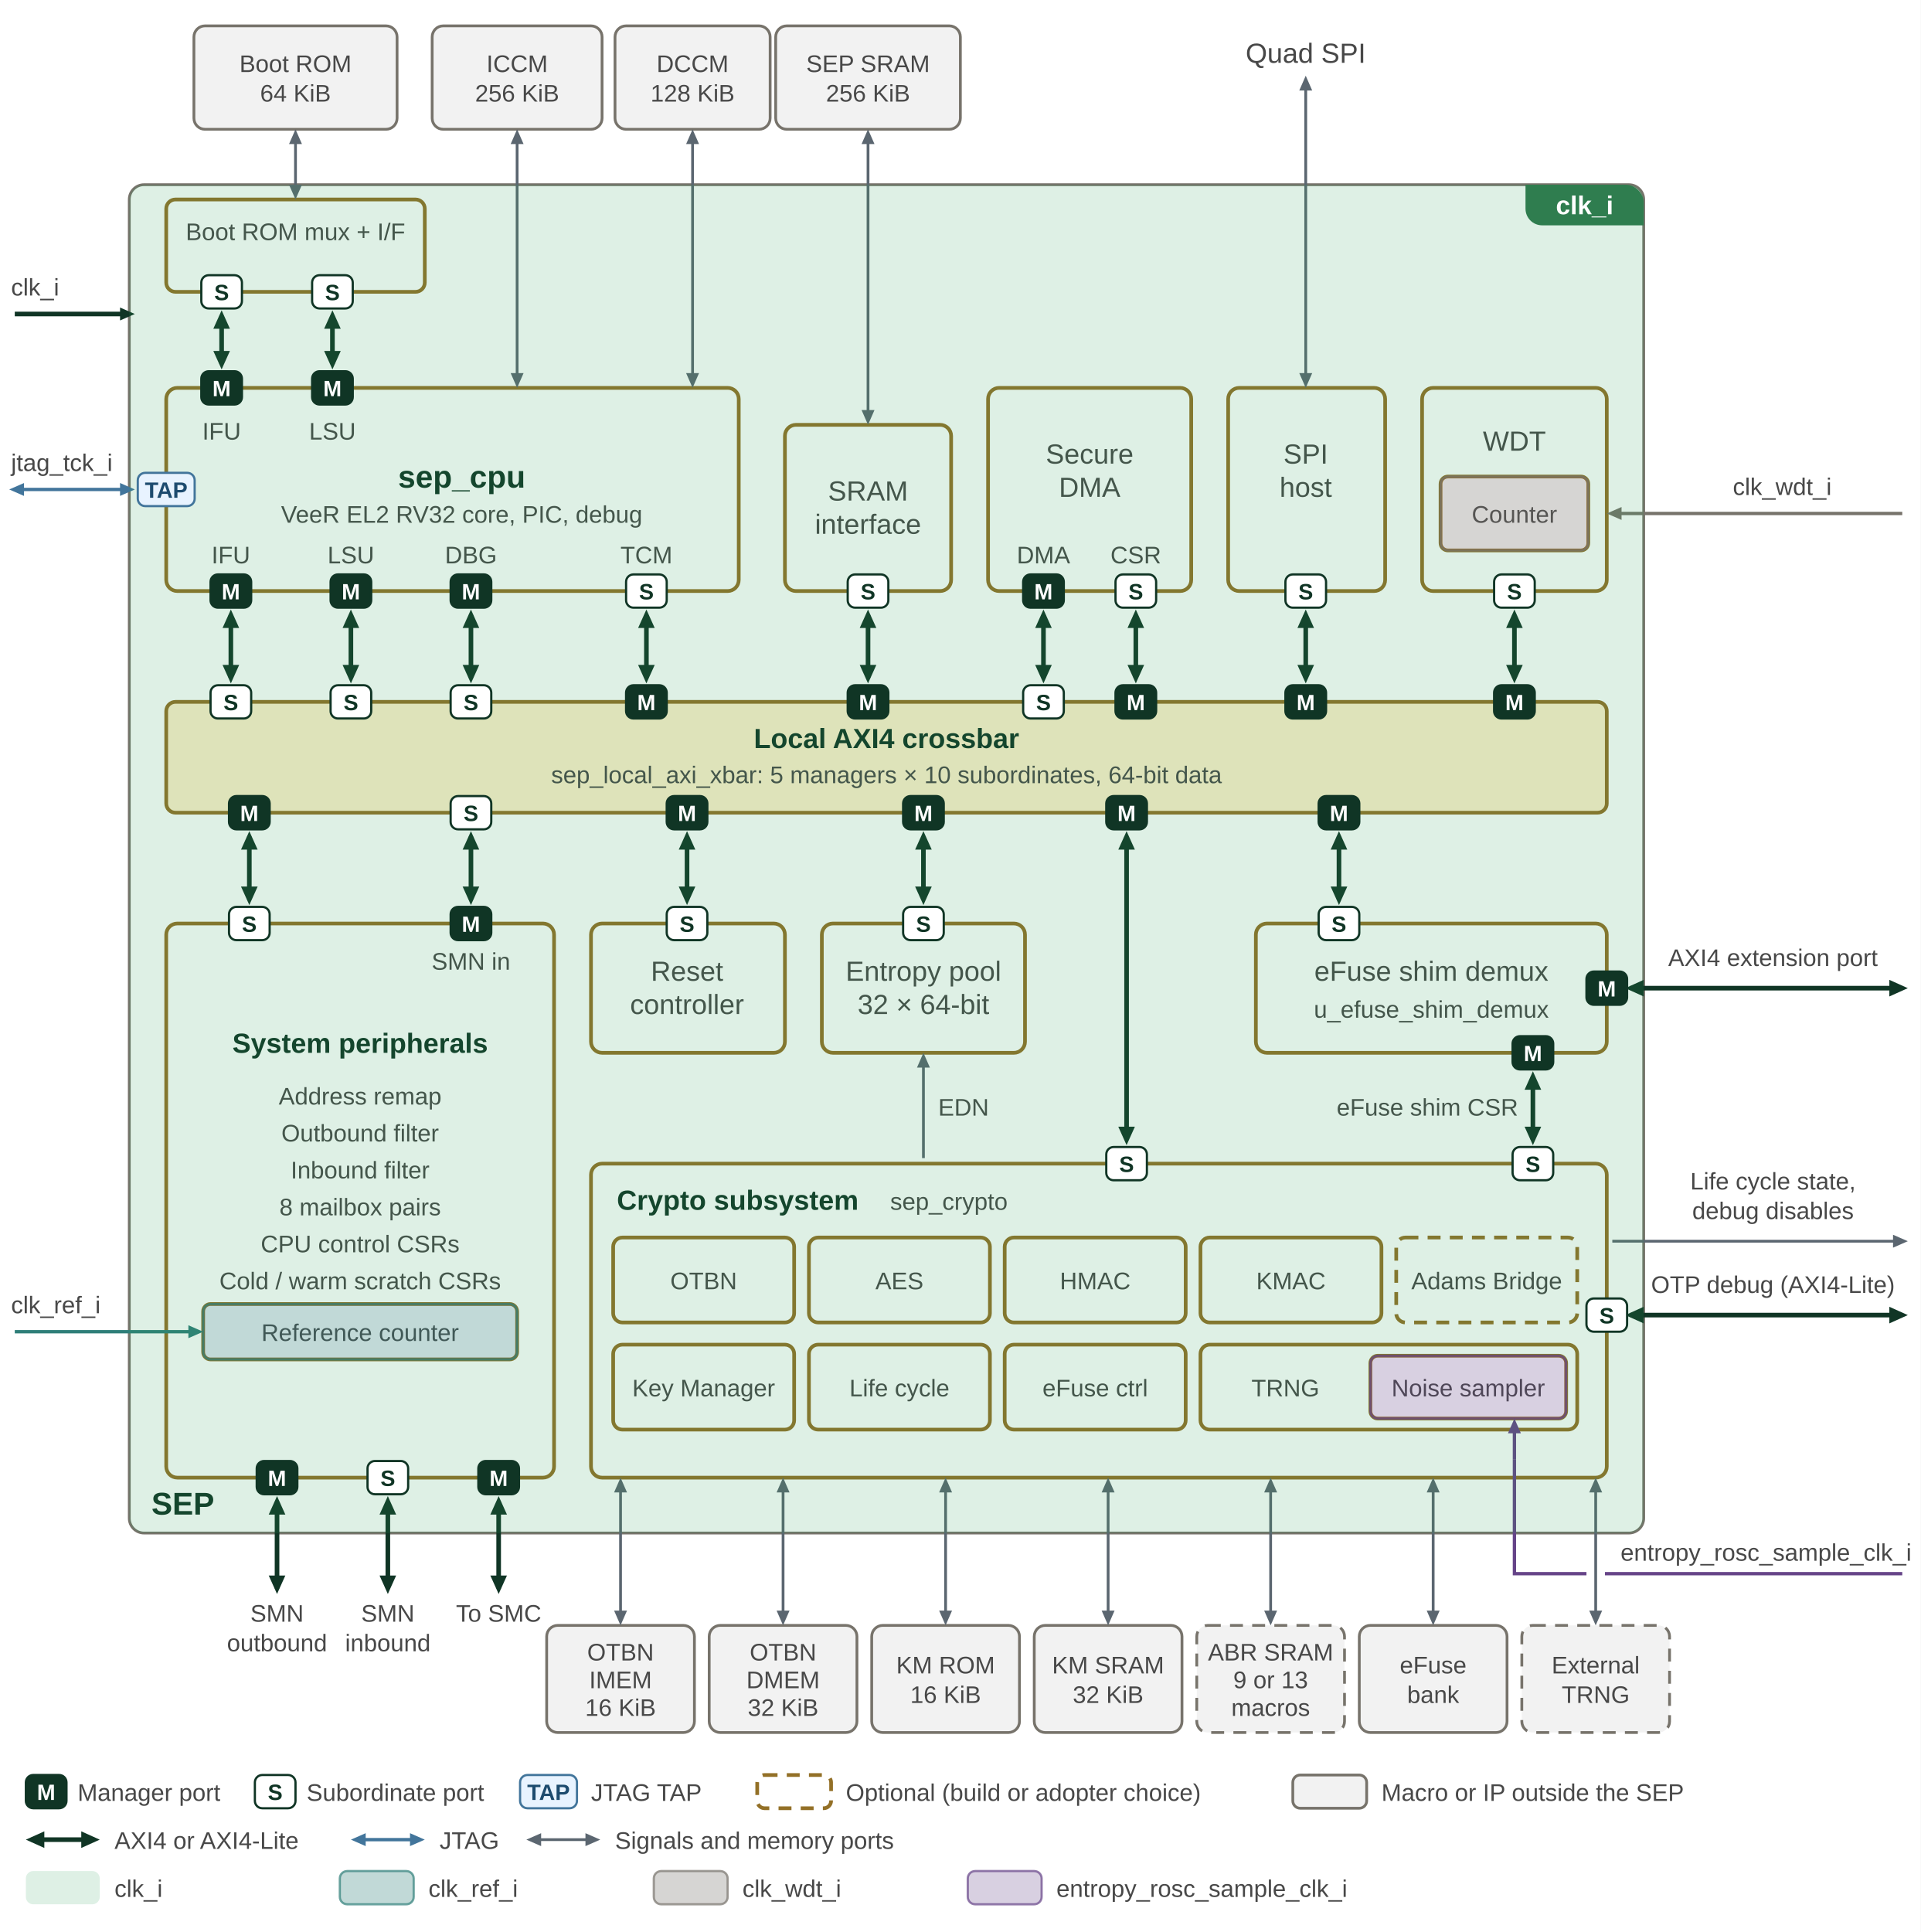
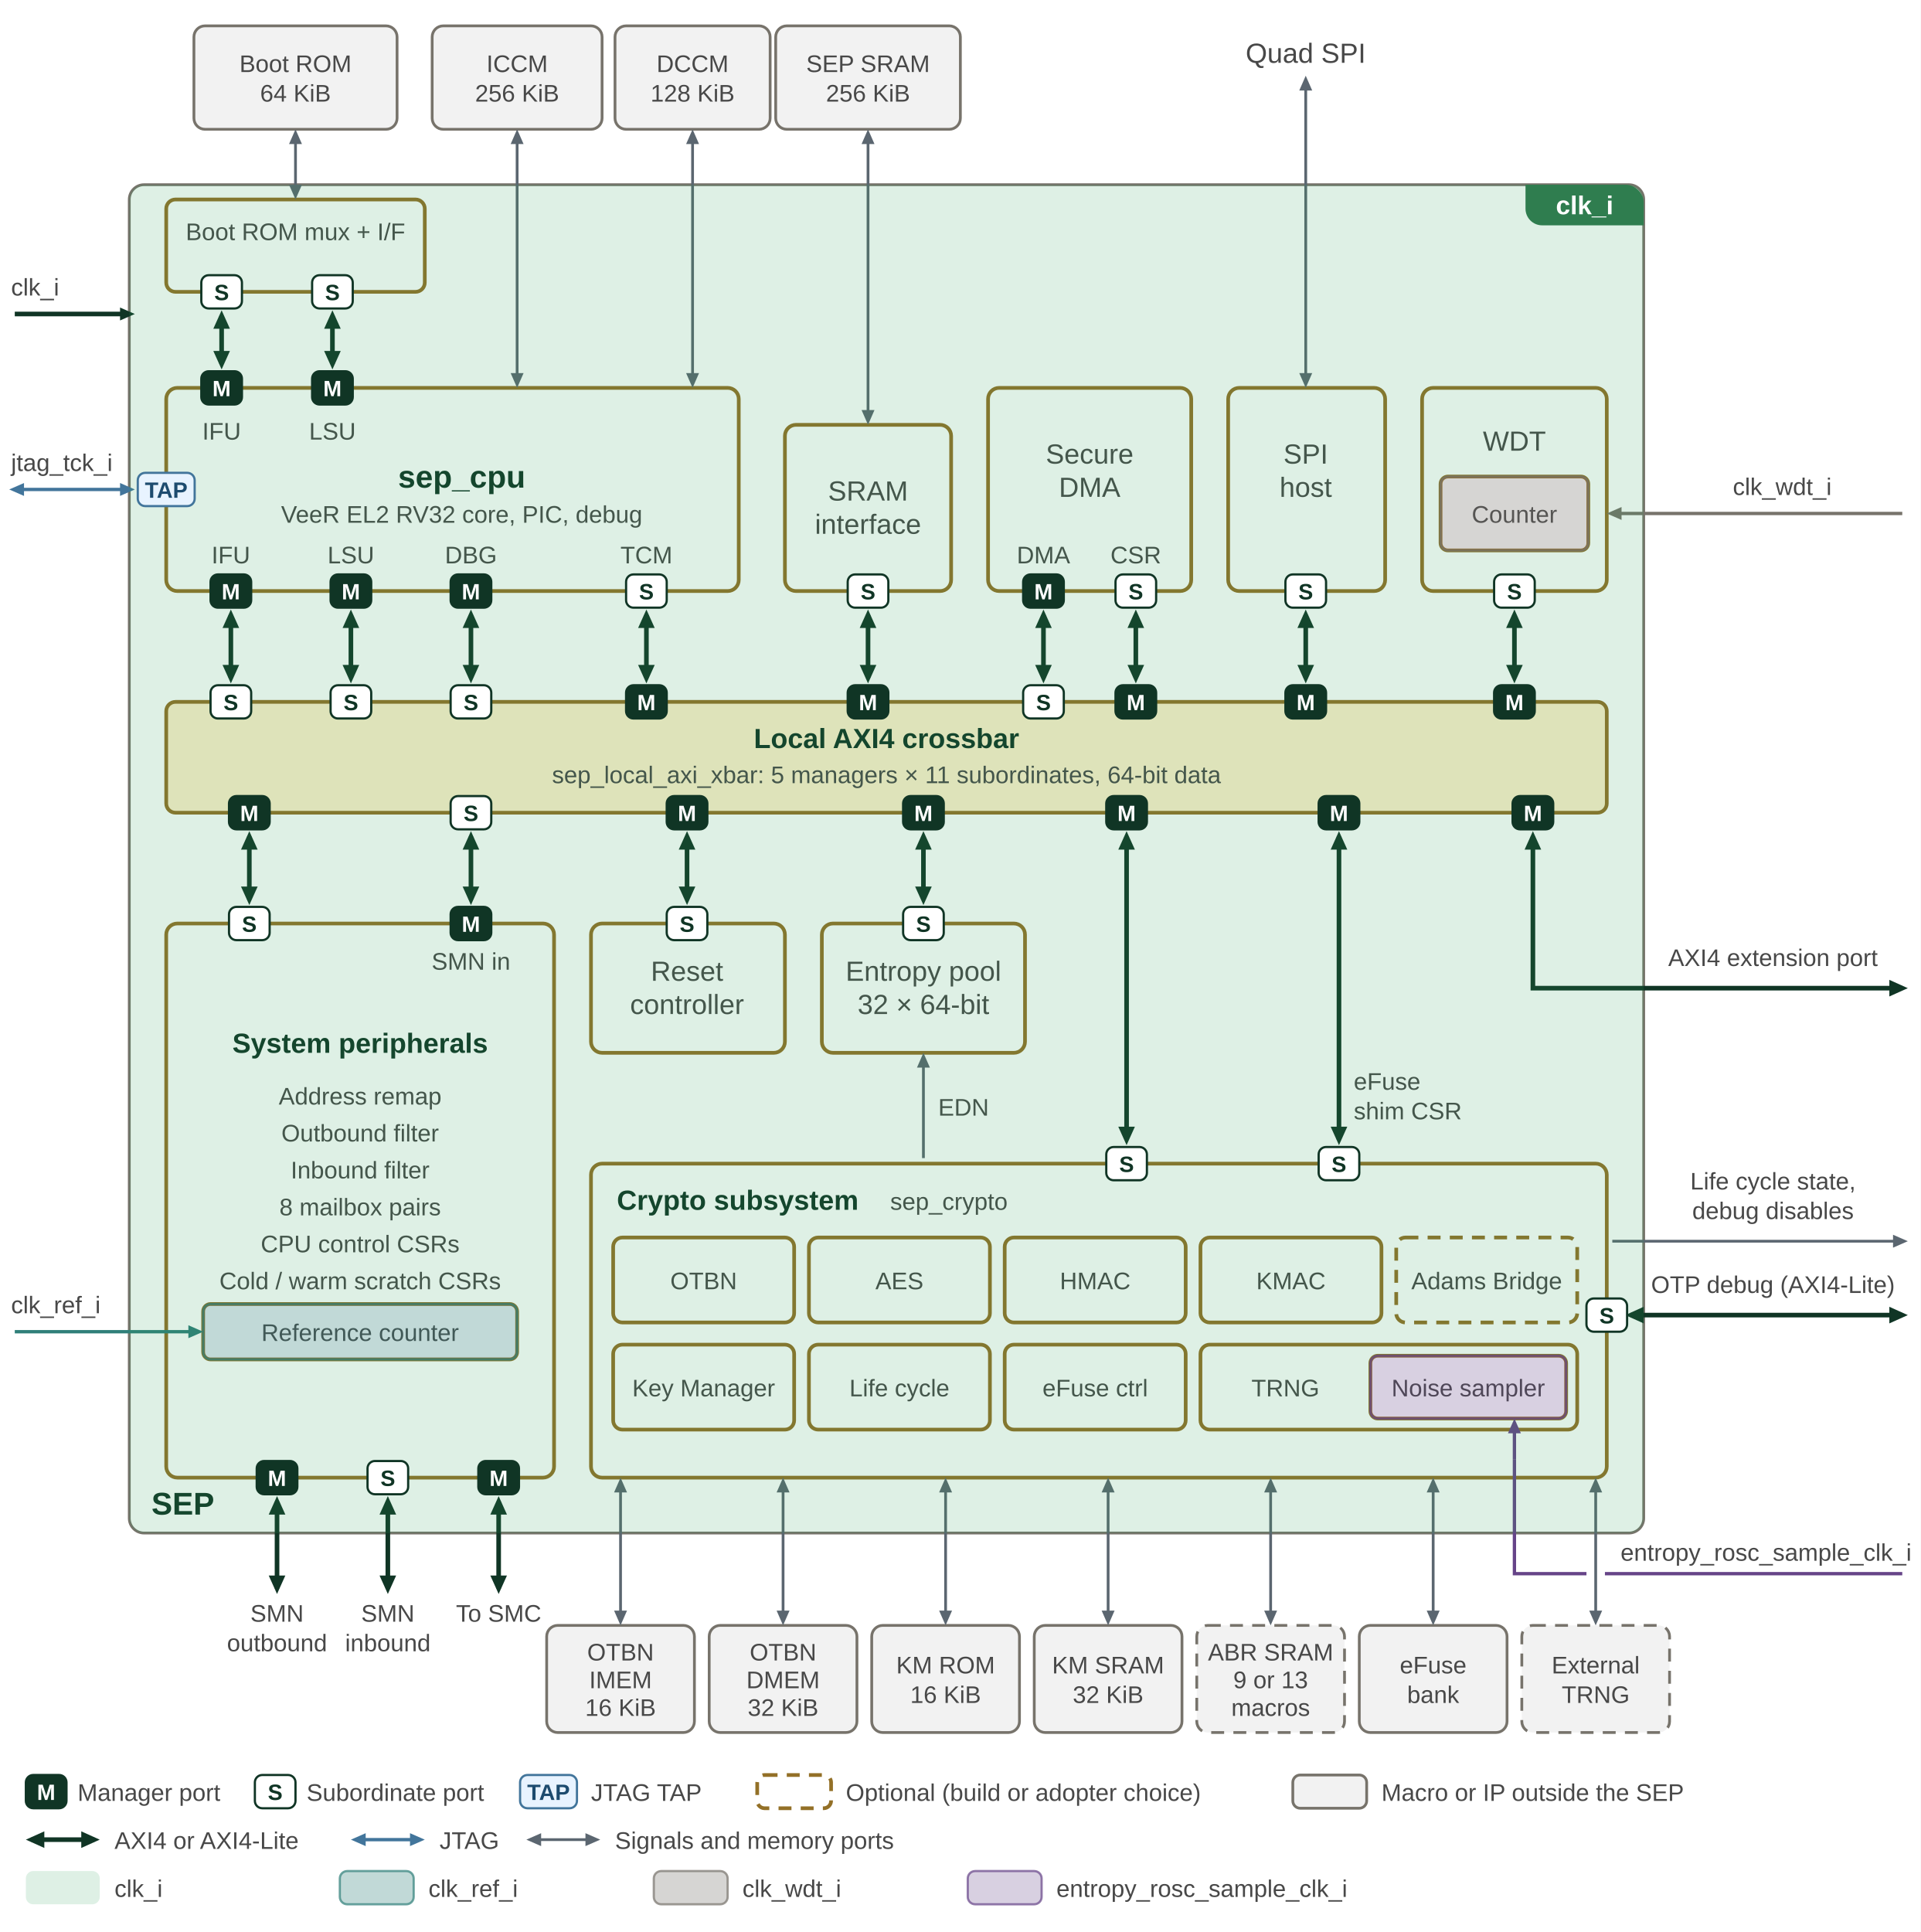
<svg xmlns="http://www.w3.org/2000/svg" width="1040" height="1046" viewBox="0 0 1040 1046" role="img" aria-labelledby="title desc">
  <defs>
    <marker id="ae" markerUnits="userSpaceOnUse" markerWidth="10" markerHeight="9" refX="7" refY="4.5" orient="auto">
      <path d="M0,0 L10,4.5 L0,9 Z" fill="#103525" />
    </marker>
    <marker id="as" markerUnits="userSpaceOnUse" markerWidth="10" markerHeight="9" refX="3" refY="4.5" orient="auto">
      <path d="M10,0 L0,4.5 L10,9 Z" fill="#103525" />
    </marker>
    <marker id="ge" markerUnits="userSpaceOnUse" markerWidth="8" markerHeight="7" refX="5" refY="3.5" orient="auto">
      <path d="M0,0 L8,3.5 L0,7 Z" fill="#5b6670" />
    </marker>
    <marker id="gs" markerUnits="userSpaceOnUse" markerWidth="8" markerHeight="7" refX="3" refY="3.5" orient="auto">
      <path d="M8,0 L0,3.5 L8,7 Z" fill="#5b6670" />
    </marker>
    <marker id="je" markerUnits="userSpaceOnUse" markerWidth="8" markerHeight="7" refX="5" refY="3.5" orient="auto">
      <path d="M0,0 L8,3.5 L0,7 Z" fill="#42759b" />
    </marker>
    <marker id="js" markerUnits="userSpaceOnUse" markerWidth="8" markerHeight="7" refX="3" refY="3.5" orient="auto">
      <path d="M8,0 L0,3.5 L8,7 Z" fill="#42759b" />
    </marker>
    <marker id="m-smu" markerUnits="userSpaceOnUse" markerWidth="8" markerHeight="7" refX="5" refY="3.5" orient="auto">
      <path d="M0,0 L8,3.5 L0,7 Z" fill="#103525" />
    </marker>
    <marker id="m-ref" markerUnits="userSpaceOnUse" markerWidth="8" markerHeight="7" refX="5" refY="3.5" orient="auto">
      <path d="M0,0 L8,3.5 L0,7 Z" fill="#2f7f79" />
    </marker>
    <marker id="m-per" markerUnits="userSpaceOnUse" markerWidth="8" markerHeight="7" refX="5" refY="3.5" orient="auto">
      <path d="M0,0 L8,3.5 L0,7 Z" fill="#937027" />
    </marker>
    <marker id="m-tel" markerUnits="userSpaceOnUse" markerWidth="8" markerHeight="7" refX="5" refY="3.5" orient="auto">
      <path d="M0,0 L8,3.5 L0,7 Z" fill="#664488" />
    </marker>
    <marker id="m-wdt" markerUnits="userSpaceOnUse" markerWidth="8" markerHeight="7" refX="5" refY="3.5" orient="auto">
      <path d="M0,0 L8,3.5 L0,7 Z" fill="#77736b" />
    </marker>
    <marker id="m-rosc" markerUnits="userSpaceOnUse" markerWidth="8" markerHeight="7" refX="5" refY="3.5" orient="auto">
      <path d="M0,0 L8,3.5 L0,7 Z" fill="#336633" />
    </marker>
    <marker id="m-jtag" markerUnits="userSpaceOnUse" markerWidth="8" markerHeight="7" refX="5" refY="3.5" orient="auto">
      <path d="M0,0 L8,3.5 L0,7 Z" fill="#42759b" />
    </marker>
    <marker id="m-spi" markerUnits="userSpaceOnUse" markerWidth="8" markerHeight="7" refX="5" refY="3.5" orient="auto">
      <path d="M0,0 L8,3.5 L0,7 Z" fill="#5b6670" />
    </marker>
    <marker id="m-slate" markerUnits="userSpaceOnUse" markerWidth="8" markerHeight="7" refX="5" refY="3.5" orient="auto">
      <path d="M0,0 L8,3.5 L0,7 Z" fill="#5b6670" />
    </marker>
    <marker id="m-pg" markerUnits="userSpaceOnUse" markerWidth="8" markerHeight="7" refX="5" refY="3.5" orient="auto">
      <path d="M0,0 L8,3.5 L0,7 Z" fill="#336633" />
    </marker>
    <style>
text { font-family: Arial, sans-serif; font-size: 15px; fill: #484848; }
.t { fill: #484848; }
.b { font-size: 17px; font-weight: bold; fill: #103525; }
.bs { font-size: 15px; font-weight: bold; fill: #103525; }
.h { font-size: 22px; font-weight: bold; fill: #103525; }
.s { font-size: 13px; fill: #484848; }
.si { font-size: 13px; font-style: italic; fill: #484848; }
.pmt { font-size: 12px; font-weight: bold; fill: #ffffff; }
.pst { font-size: 12px; font-weight: bold; fill: #103525; }
.pjt { font-size: 12px; font-weight: bold; fill: #1d4b6e; }
.pct { font-size: 12px; font-weight: bold; fill: #1f5c57; }
.pm { fill: #103525; stroke: #103525; stroke-width: 1.2; }
.ps { fill: #ffffff; stroke: #103525; stroke-width: 1.2; }
.pj { fill: #e8f3ff; stroke: #42759b; stroke-width: 1.2; }
.pc { fill: #d9f0ee; stroke: #2f7f79; stroke-width: 1.2; }
.smu { fill: #ffffff; stroke: #77736b; stroke-width: 1.5; }
.network { fill: #e8f0e8; stroke: #336633; stroke-width: 2; }
.fabric { fill: #fff0cc; stroke: #937027; stroke-width: 2; }
.core { fill: #ffffff; stroke: #937027; stroke-width: 2; }
.future { fill: #ffffff; stroke: #937027; stroke-width: 2; }
.nostroke { stroke: none; }
.fut { fill: none; stroke-dasharray: 7 5; }
.opt { stroke-dasharray: 7 5; }
.hatch { fill: none; stroke: #103525; stroke-opacity: 0.16; stroke-width: 1.2; }
.external { fill: #f2f2f2; stroke: #77736b; stroke-width: 1.5; }
.axi { fill: none; stroke: #103525; stroke-width: 2.5; marker-start: url(#as); marker-end: url(#ae); }
.axio { fill: none; stroke: #103525; stroke-width: 2.5; stroke-dasharray: 8 5; marker-start: url(#as); marker-end: url(#ae); }
.sig { fill: none; stroke: #5b6670; stroke-width: 1.5; marker-start: url(#gs); marker-end: url(#ge); }
.sigo { fill: none; stroke: #5b6670; stroke-width: 1.5; marker-end: url(#ge); }
.jtag { fill: none; stroke: #42759b; stroke-width: 1.8; marker-end: url(#je); }
.jtagb { fill: none; stroke: #42759b; stroke-width: 1.8; marker-start: url(#js); marker-end: url(#je); }
.sigplain { fill: none; stroke: #5b6670; stroke-width: 1.5; }
.n-smu { fill: none; stroke: #103525; stroke-width: 2.5; }
.a-smu { fill: none; stroke: #103525; stroke-width: 2.5; marker-end: url(#m-smu); }
.n-ref { fill: none; stroke: #2f7f79; stroke-width: 1.8; }
.a-ref { fill: none; stroke: #2f7f79; stroke-width: 1.8; marker-end: url(#m-ref); }
.n-per { fill: none; stroke: #937027; stroke-width: 1.8; }
.a-per { fill: none; stroke: #937027; stroke-width: 1.8; marker-end: url(#m-per); }
.n-tel { fill: none; stroke: #664488; stroke-width: 1.8; }
.a-tel { fill: none; stroke: #664488; stroke-width: 1.8; marker-end: url(#m-tel); }
.n-wdt { fill: none; stroke: #77736b; stroke-width: 1.8; }
.a-wdt { fill: none; stroke: #77736b; stroke-width: 1.8; marker-end: url(#m-wdt); }
.n-rosc { fill: none; stroke: #336633; stroke-width: 1.8; }
.a-rosc { fill: none; stroke: #336633; stroke-width: 1.8; marker-end: url(#m-rosc); }
.n-jtag { fill: none; stroke: #42759b; stroke-width: 1.8; }
.a-jtag { fill: none; stroke: #42759b; stroke-width: 1.8; marker-end: url(#m-jtag); }
.n-spi { fill: none; stroke: #5b6670; stroke-width: 1.8; }
.a-spi { fill: none; stroke: #5b6670; stroke-width: 1.8; marker-end: url(#m-spi); }
.n-slate { fill: none; stroke: #5b6670; stroke-width: 1.8; }
.a-slate { fill: none; stroke: #5b6670; stroke-width: 1.8; marker-end: url(#m-slate); }
.n-pg { fill: none; stroke: #336633; stroke-width: 1.8; }
.a-pg { fill: none; stroke: #336633; stroke-width: 1.8; marker-end: url(#m-pg); }

.z-sep { fill: #2e9e5b; fill-opacity: 0.16; fill-rule: evenodd; stroke: none; }
.z-ref { fill: #2f7f79; fill-opacity: 0.3; stroke: #2f7f79; stroke-opacity: 0.7; stroke-width: 1.2; }
.z-wdt { fill: #77736b; fill-opacity: 0.3; stroke: #77736b; stroke-opacity: 0.7; stroke-width: 1.2; }
.z-rosc { fill: #664488; fill-opacity: 0.25; stroke: #664488; stroke-opacity: 0.7; stroke-width: 1.2; }
.zp-sep { fill: #2f7d4f; }
.zlt { font-size: 14px; font-weight: bold; fill: #ffffff; }

</style>
  </defs>
  <rect width="1040" height="1046" fill="#ffffff" />
  <rect class="smu" x="70" y="100" width="820" height="730" rx="8" />
  <text class="b" x="82" y="820" text-anchor="start">SEP</text>
  <rect class="external" x="105" y="14" width="110" height="56" rx="6" />
  <text class="s" x="160" y="39" text-anchor="middle">Boot ROM</text>
  <text class="s" x="160" y="55" text-anchor="middle">64 KiB</text>
  <rect class="external" x="234" y="14" width="92" height="56" rx="6" />
  <text class="s" x="280" y="39" text-anchor="middle">ICCM</text>
  <text class="s" x="280" y="55" text-anchor="middle">256 KiB</text>
  <rect class="external" x="333" y="14" width="84" height="56" rx="6" />
  <text class="s" x="375" y="39" text-anchor="middle">DCCM</text>
  <text class="s" x="375" y="55" text-anchor="middle">128 KiB</text>
  <rect class="external" x="420" y="14" width="100" height="56" rx="6" />
  <text class="s" x="470" y="39" text-anchor="middle">SEP SRAM</text>
  <text class="s" x="470" y="55" text-anchor="middle">256 KiB</text>
  <rect class="core" x="90" y="108" width="140" height="50" rx="5" />
  <text class="s" x="160" y="130" text-anchor="middle">Boot ROM mux + I/F</text>
  <path class="sig" d="M160,105 L160,73" />
  <rect class="core" x="90" y="210" width="310" height="110" rx="6" />
  <text class="b" x="250" y="264" text-anchor="middle">sep_cpu</text>
  <text class="s" x="250" y="283" text-anchor="middle">VeeR EL2 RV32 core, PIC, debug</text>
  <text class="s" x="120" y="238" text-anchor="middle">IFU</text>
  <path class="axi" d="M120,171 L120,197" />
  <text class="s" x="180" y="238" text-anchor="middle">LSU</text>
  <path class="axi" d="M180,171 L180,197" />
  <path class="sig" d="M280,207 L280,73" />
  <path class="sig" d="M375,207 L375,73" />
  <path class="jtagb" d="M8,265 L70,265" />
  <text class="s" x="6" y="255" text-anchor="start">jtag_tck_i</text>
  <path class="axi" d="M125,333 L125,367" />
  <text class="s" x="125" y="305" text-anchor="middle">IFU</text>
  <path class="axi" d="M190,333 L190,367" />
  <text class="s" x="190" y="305" text-anchor="middle">LSU</text>
  <path class="axi" d="M255,333 L255,367" />
  <text class="s" x="255" y="305" text-anchor="middle">DBG</text>
  <path class="axi" d="M350,333 L350,367" />
  <text class="s" x="350" y="305" text-anchor="middle">TCM</text>
  <rect class="core" x="425" y="230" width="90" height="90" rx="6" />
  <text class="t" x="470" y="271" text-anchor="middle">SRAM</text>
  <text class="t" x="470" y="289" text-anchor="middle">interface</text>
  <path class="sig" d="M470,227 L470,73" />
  <path class="axi" d="M470,333 L470,367" />
  <rect class="core" x="535" y="210" width="110" height="110" rx="6" />
  <text class="t" x="590" y="251" text-anchor="middle">Secure</text>
  <text class="t" x="590" y="269" text-anchor="middle">DMA</text>
  <path class="axi" d="M565,333 L565,367" />
  <path class="axi" d="M615,333 L615,367" />
  <text class="s" x="565" y="305" text-anchor="middle">DMA</text>
  <text class="s" x="615" y="305" text-anchor="middle">CSR</text>
  <rect class="core" x="665" y="210" width="85" height="110" rx="6" />
  <text class="t" x="707" y="251" text-anchor="middle">SPI</text>
  <text class="t" x="707" y="269" text-anchor="middle">host</text>
  <path class="sig" d="M707,207 L707,44" />
  <text class="t" x="707" y="34" text-anchor="middle">Quad SPI</text>
  <path class="axi" d="M707,333 L707,367" />
  <rect class="core" x="770" y="210" width="100" height="110" rx="6" />
  <text class="t" x="820" y="244" text-anchor="middle">WDT</text>
  <rect class="core" x="780" y="258" width="80" height="40" rx="4" />
  <text class="s" x="820" y="283" text-anchor="middle">Counter</text>
  <path class="a-wdt" d="M1030,278 L873,278" />
  <text class="s" x="965" y="268" text-anchor="middle">clk_wdt_i</text>
  <path class="axi" d="M820,333 L820,367" />
  <rect class="fabric" x="90" y="380" width="780" height="60" rx="5" />
  <text class="bs" x="480" y="405" text-anchor="middle">Local AXI4 crossbar</text>
-   <text class="s" x="480" y="424" text-anchor="middle">sep_local_axi_xbar: 5 managers × 10 subordinates, 64-bit data</text>
+   <text class="s" x="480" y="424" text-anchor="middle">sep_local_axi_xbar: 5 managers × 11 subordinates, 64-bit data</text>
  <rect class="core" x="90" y="500" width="210" height="300" rx="6" />
  <text class="bs" x="195" y="570" text-anchor="middle">System peripherals</text>
  <text class="s" x="195" y="598" text-anchor="middle">Address remap</text>
  <text class="s" x="195" y="618" text-anchor="middle">Outbound filter</text>
  <text class="s" x="195" y="638" text-anchor="middle">Inbound filter</text>
  <text class="s" x="195" y="658" text-anchor="middle">8 mailbox pairs</text>
  <text class="s" x="195" y="678" text-anchor="middle">CPU control CSRs</text>
  <text class="s" x="195" y="698" text-anchor="middle">Cold / warm scratch CSRs</text>
  <rect class="core" x="110" y="706" width="170" height="30" rx="4" />
  <path class="a-ref" d="M8,721 L107,721" />
  <text class="s" x="6" y="711" text-anchor="start">clk_ref_i</text>
  <text class="s" x="195" y="726" text-anchor="middle">Reference counter</text>
  <path class="axi" d="M135,453 L135,487" />
  <path class="axi" d="M255,453 L255,487" />
  <text class="s" x="255" y="525" text-anchor="middle">SMN in</text>
  <path class="axi" d="M150,813 L150,860" />
  <text class="s" x="150" y="878" text-anchor="middle">SMN</text>
  <text class="s" x="150" y="894" text-anchor="middle">outbound</text>
  <path class="axi" d="M210,813 L210,860" />
  <text class="s" x="210" y="878" text-anchor="middle">SMN</text>
  <text class="s" x="210" y="894" text-anchor="middle">inbound</text>
  <path class="axi" d="M270,813 L270,860" />
  <text class="s" x="270" y="878" text-anchor="middle">To SMC</text>
  <rect class="core" x="320" y="500" width="105" height="70" rx="6" />
  <text class="t" x="372" y="531" text-anchor="middle">Reset</text>
  <text class="t" x="372" y="549" text-anchor="middle">controller</text>
  <path class="axi" d="M372,453 L372,487" />
  <rect class="core" x="445" y="500" width="110" height="70" rx="6" />
  <text class="t" x="500" y="531" text-anchor="middle">Entropy pool</text>
  <text class="t" x="500" y="549" text-anchor="middle">32 × 64-bit</text>
  <path class="axi" d="M500,453 L500,487" />
  <path class="sigo" d="M500,627 L500,573" />
  <text class="s" x="508" y="604" text-anchor="start">EDN</text>
-   <rect class="core" x="680" y="500" width="190" height="70" rx="6" />
-   <text class="t" x="775" y="531" text-anchor="middle">eFuse shim demux</text>
-   <text class="s" x="775" y="551" text-anchor="middle">u_efuse_shim_demux</text>
-   <path class="axi" d="M725,453 L725,487" />
-   <path class="axi" d="M830,583 L830,617" />
-   <text class="s" x="822" y="604" text-anchor="end">eFuse shim CSR</text>
-   <path class="axi" d="M883,535 L1030,535" />
+   <path class="axi" d="M725,453 L725,617" />
+   <path class="axi" d="M830,453 L830,535 L1030,535" />
+   <text class="s" x="733" y="590" text-anchor="start">eFuse</text>
+   <text class="s" x="733" y="606" text-anchor="start">shim CSR</text>
  <text class="s" x="960" y="523" text-anchor="middle">AXI4 extension port</text>
  <rect class="core" x="320" y="630" width="550" height="170" rx="6" />
  <text class="bs" x="334" y="655" text-anchor="start">Crypto subsystem</text>
  <text class="s" x="482" y="655" text-anchor="start">sep_crypto</text>
  <path class="axi" d="M610,453 L610,617" />
  <rect class="core" x="332" y="670" width="98" height="46" rx="5" />
  <text class="s" x="381" y="698" text-anchor="middle">OTBN</text>
  <rect class="core" x="438" y="670" width="98" height="46" rx="5" />
  <text class="s" x="487" y="698" text-anchor="middle">AES</text>
  <rect class="core" x="544" y="670" width="98" height="46" rx="5" />
  <text class="s" x="593" y="698" text-anchor="middle">HMAC</text>
  <rect class="core" x="650" y="670" width="98" height="46" rx="5" />
  <text class="s" x="699" y="698" text-anchor="middle">KMAC</text>
  <rect class="core opt" x="756" y="670" width="98" height="46" rx="5" />
  <text class="s" x="805" y="698" text-anchor="middle">Adams Bridge</text>
  <rect class="core" x="332" y="728" width="98" height="46" rx="5" />
  <text class="s" x="381" y="756" text-anchor="middle">Key Manager</text>
  <rect class="core" x="438" y="728" width="98" height="46" rx="5" />
  <text class="s" x="487" y="756" text-anchor="middle">Life cycle</text>
  <rect class="core" x="544" y="728" width="98" height="46" rx="5" />
  <text class="s" x="593" y="756" text-anchor="middle">eFuse ctrl</text>
  <rect class="core" x="650" y="728" width="204" height="46" rx="5" />
  <text class="s" x="696" y="756" text-anchor="middle">TRNG</text>
  <rect class="core" x="742" y="734" width="106" height="34" rx="4" />
  <text class="s" x="795" y="756" text-anchor="middle">Noise sampler</text>
  <path class="n-tel" d="M1030,852 L869,852" />
  <path class="n-tel" d="M859,852 L820,852 L820,790" />
  <path class="a-tel" d="M820,790 L820,771" />
  <text class="s" x="1035" y="845" text-anchor="end">entropy_rosc_sample_clk_i</text>
  <path class="sigo" d="M873,672 L1030,672" />
  <text class="s" x="960" y="644" text-anchor="middle">Life cycle state,</text>
  <text class="s" x="960" y="660" text-anchor="middle">debug disables</text>
  <path class="axi" d="M1030,712 L883,712" />
  <text class="s" x="960" y="700" text-anchor="middle">OTP debug (AXI4-Lite)</text>
  <rect class="external" x="296" y="880" width="80" height="58" rx="6" />
  <text class="s" x="336" y="899" text-anchor="middle">OTBN</text>
  <text class="s" x="336" y="914" text-anchor="middle">IMEM</text>
  <text class="s" x="336" y="929" text-anchor="middle">16 KiB</text>
  <path class="sig" d="M336,803 L336,877" />
  <rect class="external" x="384" y="880" width="80" height="58" rx="6" />
  <text class="s" x="424" y="899" text-anchor="middle">OTBN</text>
  <text class="s" x="424" y="914" text-anchor="middle">DMEM</text>
  <text class="s" x="424" y="929" text-anchor="middle">32 KiB</text>
  <path class="sig" d="M424,803 L424,877" />
  <rect class="external" x="472" y="880" width="80" height="58" rx="6" />
  <text class="s" x="512" y="906" text-anchor="middle">KM ROM</text>
  <text class="s" x="512" y="922" text-anchor="middle">16 KiB</text>
  <path class="sig" d="M512,803 L512,877" />
  <rect class="external" x="560" y="880" width="80" height="58" rx="6" />
  <text class="s" x="600" y="906" text-anchor="middle">KM SRAM</text>
  <text class="s" x="600" y="922" text-anchor="middle">32 KiB</text>
  <path class="sig" d="M600,803 L600,877" />
  <rect class="external opt" x="648" y="880" width="80" height="58" rx="6" />
  <text class="s" x="688" y="899" text-anchor="middle">ABR SRAM</text>
  <text class="s" x="688" y="914" text-anchor="middle">9 or 13</text>
  <text class="s" x="688" y="929" text-anchor="middle">macros</text>
  <path class="sig" d="M688,803 L688,877" />
  <rect class="external" x="736" y="880" width="80" height="58" rx="6" />
  <text class="s" x="776" y="906" text-anchor="middle">eFuse</text>
  <text class="s" x="776" y="922" text-anchor="middle">bank</text>
  <path class="sig" d="M776,803 L776,877" />
  <rect class="external opt" x="824" y="880" width="80" height="58" rx="6" />
  <text class="s" x="864" y="906" text-anchor="middle">External</text>
  <text class="s" x="864" y="922" text-anchor="middle">TRNG</text>
  <path class="sig" d="M864,803 L864,877" />
  <path class="a-smu" d="M8,170 L70,170" />
  <text class="s" x="6" y="160" text-anchor="start">clk_i</text>
  <path class="z-sep" d="M78,100 H882 A8,8 0 0 1 890,108 V822 A8,8 0 0 1 882,830 H78 A8,8 0 0 1 70,822 V108 A8,8 0 0 1 78,100 Z M784,258 H856 A4,4 0 0 1 860,262 V294 A4,4 0 0 1 856,298 H784 A4,4 0 0 1 780,294 V262 A4,4 0 0 1 784,258 Z M114,706 H276 A4,4 0 0 1 280,710 V732 A4,4 0 0 1 276,736 H114 A4,4 0 0 1 110,732 V710 A4,4 0 0 1 114,706 Z M746,734 H844 A4,4 0 0 1 848,738 V764 A4,4 0 0 1 844,768 H746 A4,4 0 0 1 742,764 V738 A4,4 0 0 1 746,734 Z" />
  <rect class="z-wdt" x="780" y="258" width="80" height="40" rx="4" />
  <rect class="z-ref" x="110" y="706" width="170" height="30" rx="4" />
  <rect class="z-rosc" x="742" y="734" width="106" height="34" rx="4" />
  <path class="zp-sep" d="M890,122 V110 A10,10 0 0 0 880,100 H826 V113 A9,9 0 0 0 835,122 Z" />
  <text class="zlt" x="858" y="116" text-anchor="middle">clk_i</text>
  <text class="s" x="42" y="975" text-anchor="start">Manager port</text>
  <text class="s" x="166" y="975" text-anchor="start">Subordinate port</text>
  <text class="s" x="320" y="975" text-anchor="start">JTAG TAP</text>
  <rect class="core opt" x="410" y="961" width="40" height="18" rx="4" />
  <text class="s" x="458" y="975" text-anchor="start">Optional (build or adopter choice)</text>
  <rect class="external" x="700" y="961" width="40" height="18" rx="4" />
  <text class="s" x="748" y="975" text-anchor="start">Macro or IP outside the SEP</text>
  <path class="axi" d="M17,996 L51,996" />
  <text class="s" x="62" y="1001" text-anchor="start">AXI4 or AXI4-Lite</text>
  <path class="jtagb" d="M193,996 L227,996" />
  <text class="s" x="238" y="1001" text-anchor="start">JTAG</text>
  <path class="sig" d="M288,996 L322,996" />
  <text class="s" x="333" y="1001" text-anchor="start">Signals and memory ports</text>
  <rect class="z-sep" x="14" y="1013" width="40" height="18" rx="4" />
  <text class="s" x="62" y="1027" text-anchor="start">clk_i</text>
  <rect class="z-ref" x="184" y="1013" width="40" height="18" rx="4" />
  <text class="s" x="232" y="1027" text-anchor="start">clk_ref_i</text>
  <rect class="z-wdt" x="354" y="1013" width="40" height="18" rx="4" />
  <text class="s" x="402" y="1027" text-anchor="start">clk_wdt_i</text>
  <rect class="z-rosc" x="524" y="1013" width="40" height="18" rx="4" />
  <text class="s" x="572" y="1027" text-anchor="start">entropy_rosc_sample_clk_i</text>
  <rect class="ps" x="109.0" y="149.0" width="22" height="18" rx="4" />
  <text class="pst" x="120" y="162.5" text-anchor="middle">S</text>
  <rect class="pm" x="109.0" y="201.0" width="22" height="18" rx="4" />
  <text class="pmt" x="120" y="214.5" text-anchor="middle">M</text>
  <rect class="ps" x="169.0" y="149.0" width="22" height="18" rx="4" />
  <text class="pst" x="180" y="162.5" text-anchor="middle">S</text>
  <rect class="pm" x="169.0" y="201.0" width="22" height="18" rx="4" />
  <text class="pmt" x="180" y="214.5" text-anchor="middle">M</text>
  <rect class="pj" x="74.6" y="256.0" width="30.8" height="18" rx="4" />
  <text class="pjt" x="90" y="269.5" text-anchor="middle">TAP</text>
  <rect class="pm" x="114.0" y="311.0" width="22" height="18" rx="4" />
  <text class="pmt" x="125" y="324.5" text-anchor="middle">M</text>
  <rect class="ps" x="114.0" y="371.0" width="22" height="18" rx="4" />
  <text class="pst" x="125" y="384.5" text-anchor="middle">S</text>
  <rect class="pm" x="179.0" y="311.0" width="22" height="18" rx="4" />
  <text class="pmt" x="190" y="324.5" text-anchor="middle">M</text>
  <rect class="ps" x="179.0" y="371.0" width="22" height="18" rx="4" />
  <text class="pst" x="190" y="384.5" text-anchor="middle">S</text>
  <rect class="pm" x="244.0" y="311.0" width="22" height="18" rx="4" />
  <text class="pmt" x="255" y="324.5" text-anchor="middle">M</text>
  <rect class="ps" x="244.0" y="371.0" width="22" height="18" rx="4" />
  <text class="pst" x="255" y="384.5" text-anchor="middle">S</text>
  <rect class="ps" x="339.0" y="311.0" width="22" height="18" rx="4" />
  <text class="pst" x="350" y="324.5" text-anchor="middle">S</text>
  <rect class="pm" x="339.0" y="371.0" width="22" height="18" rx="4" />
  <text class="pmt" x="350" y="384.5" text-anchor="middle">M</text>
  <rect class="ps" x="459.0" y="311.0" width="22" height="18" rx="4" />
  <text class="pst" x="470" y="324.5" text-anchor="middle">S</text>
  <rect class="pm" x="459.0" y="371.0" width="22" height="18" rx="4" />
  <text class="pmt" x="470" y="384.5" text-anchor="middle">M</text>
  <rect class="pm" x="554.0" y="311.0" width="22" height="18" rx="4" />
  <text class="pmt" x="565" y="324.5" text-anchor="middle">M</text>
  <rect class="ps" x="554.0" y="371.0" width="22" height="18" rx="4" />
  <text class="pst" x="565" y="384.5" text-anchor="middle">S</text>
  <rect class="ps" x="604.0" y="311.0" width="22" height="18" rx="4" />
  <text class="pst" x="615" y="324.5" text-anchor="middle">S</text>
  <rect class="pm" x="604.0" y="371.0" width="22" height="18" rx="4" />
  <text class="pmt" x="615" y="384.5" text-anchor="middle">M</text>
  <rect class="ps" x="696.0" y="311.0" width="22" height="18" rx="4" />
  <text class="pst" x="707" y="324.5" text-anchor="middle">S</text>
  <rect class="pm" x="696.0" y="371.0" width="22" height="18" rx="4" />
  <text class="pmt" x="707" y="384.5" text-anchor="middle">M</text>
  <rect class="ps" x="809.0" y="311.0" width="22" height="18" rx="4" />
  <text class="pst" x="820" y="324.5" text-anchor="middle">S</text>
  <rect class="pm" x="809.0" y="371.0" width="22" height="18" rx="4" />
  <text class="pmt" x="820" y="384.5" text-anchor="middle">M</text>
  <rect class="pm" x="124.0" y="431.0" width="22" height="18" rx="4" />
  <text class="pmt" x="135" y="444.5" text-anchor="middle">M</text>
  <rect class="ps" x="124.0" y="491.0" width="22" height="18" rx="4" />
  <text class="pst" x="135" y="504.5" text-anchor="middle">S</text>
  <rect class="ps" x="244.0" y="431.0" width="22" height="18" rx="4" />
  <text class="pst" x="255" y="444.5" text-anchor="middle">S</text>
  <rect class="pm" x="244.0" y="491.0" width="22" height="18" rx="4" />
  <text class="pmt" x="255" y="504.5" text-anchor="middle">M</text>
  <rect class="pm" x="139.0" y="791.0" width="22" height="18" rx="4" />
  <text class="pmt" x="150" y="804.5" text-anchor="middle">M</text>
  <rect class="ps" x="199.0" y="791.0" width="22" height="18" rx="4" />
  <text class="pst" x="210" y="804.5" text-anchor="middle">S</text>
  <rect class="pm" x="259.0" y="791.0" width="22" height="18" rx="4" />
  <text class="pmt" x="270" y="804.5" text-anchor="middle">M</text>
  <rect class="pm" x="361.0" y="431.0" width="22" height="18" rx="4" />
  <text class="pmt" x="372" y="444.5" text-anchor="middle">M</text>
  <rect class="ps" x="361.0" y="491.0" width="22" height="18" rx="4" />
  <text class="pst" x="372" y="504.5" text-anchor="middle">S</text>
  <rect class="pm" x="489.0" y="431.0" width="22" height="18" rx="4" />
  <text class="pmt" x="500" y="444.5" text-anchor="middle">M</text>
  <rect class="ps" x="489.0" y="491.0" width="22" height="18" rx="4" />
  <text class="pst" x="500" y="504.5" text-anchor="middle">S</text>
  <rect class="pm" x="714.0" y="431.0" width="22" height="18" rx="4" />
  <text class="pmt" x="725" y="444.5" text-anchor="middle">M</text>
-   <rect class="ps" x="714.0" y="491.0" width="22" height="18" rx="4" />
-   <text class="pst" x="725" y="504.5" text-anchor="middle">S</text>
-   <rect class="pm" x="819.0" y="561.0" width="22" height="18" rx="4" />
-   <text class="pmt" x="830" y="574.5" text-anchor="middle">M</text>
-   <rect class="ps" x="819.0" y="621.0" width="22" height="18" rx="4" />
-   <text class="pst" x="830" y="634.5" text-anchor="middle">S</text>
-   <rect class="pm" x="859.0" y="526.0" width="22" height="18" rx="4" />
-   <text class="pmt" x="870" y="539.5" text-anchor="middle">M</text>
+   <rect class="pm" x="819.0" y="431.0" width="22" height="18" rx="4" />
+   <text class="pmt" x="830" y="444.5" text-anchor="middle">M</text>
+   <rect class="ps" x="714.0" y="621.0" width="22" height="18" rx="4" />
+   <text class="pst" x="725" y="634.5" text-anchor="middle">S</text>
  <rect class="pm" x="599.0" y="431.0" width="22" height="18" rx="4" />
  <text class="pmt" x="610" y="444.5" text-anchor="middle">M</text>
  <rect class="ps" x="599.0" y="621.0" width="22" height="18" rx="4" />
  <text class="pst" x="610" y="634.5" text-anchor="middle">S</text>
  <rect class="ps" x="859.0" y="703.0" width="22" height="18" rx="4" />
  <text class="pst" x="870" y="716.5" text-anchor="middle">S</text>
  <rect class="pm" x="14.0" y="961.0" width="22" height="18" rx="4" />
  <text class="pmt" x="25" y="974.5" text-anchor="middle">M</text>
  <rect class="ps" x="138.0" y="961.0" width="22" height="18" rx="4" />
  <text class="pst" x="149" y="974.5" text-anchor="middle">S</text>
  <rect class="pj" x="281.6" y="961.0" width="30.8" height="18" rx="4" />
  <text class="pjt" x="297" y="974.5" text-anchor="middle">TAP</text>
</svg>
